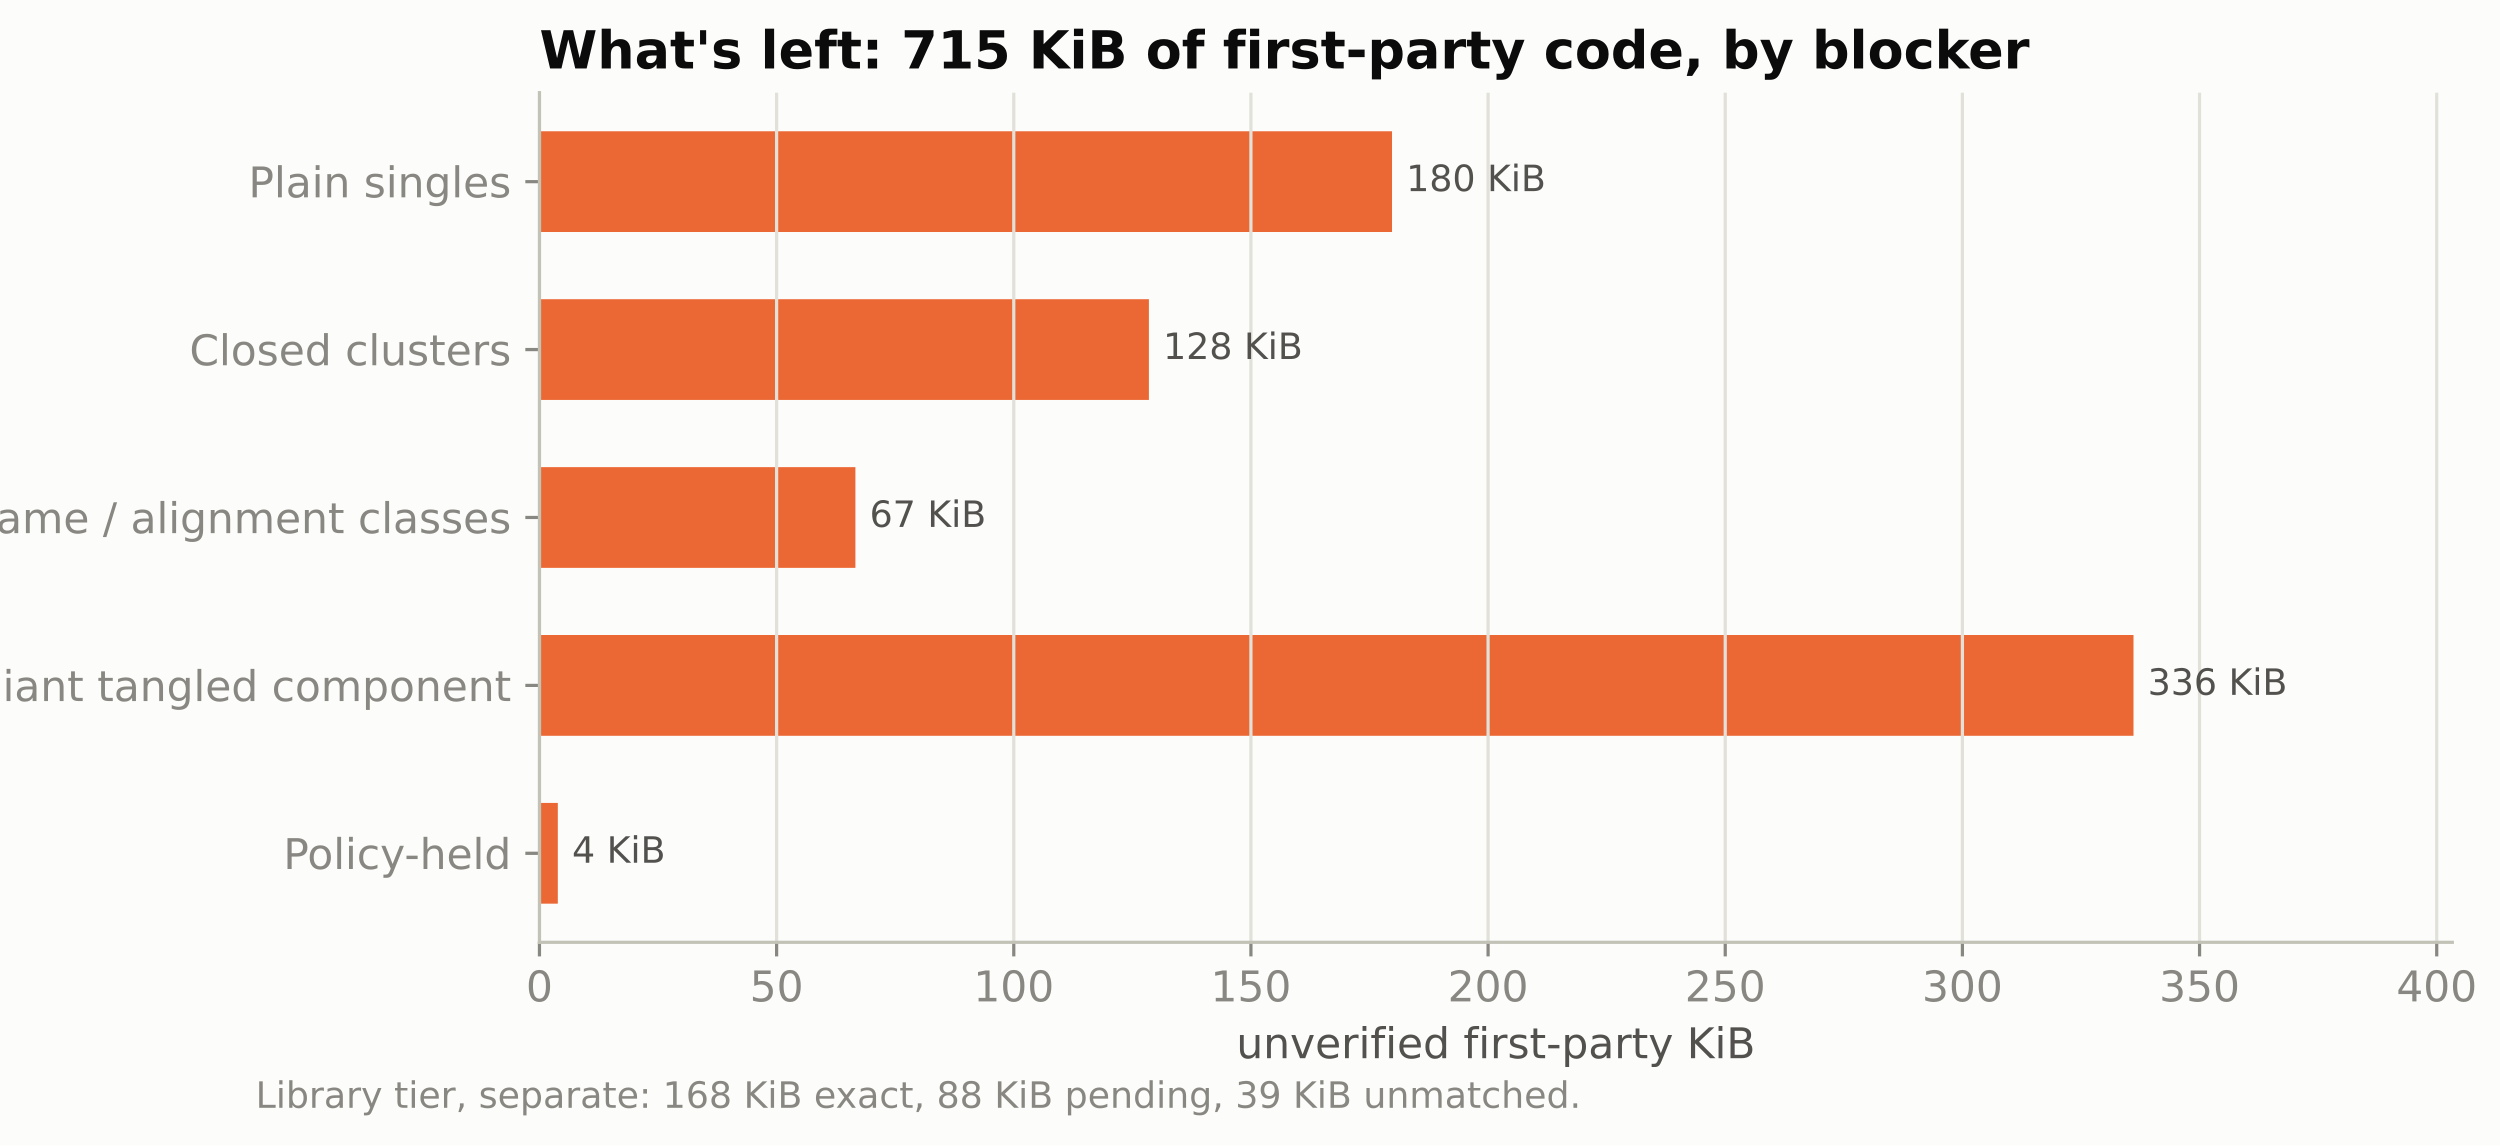
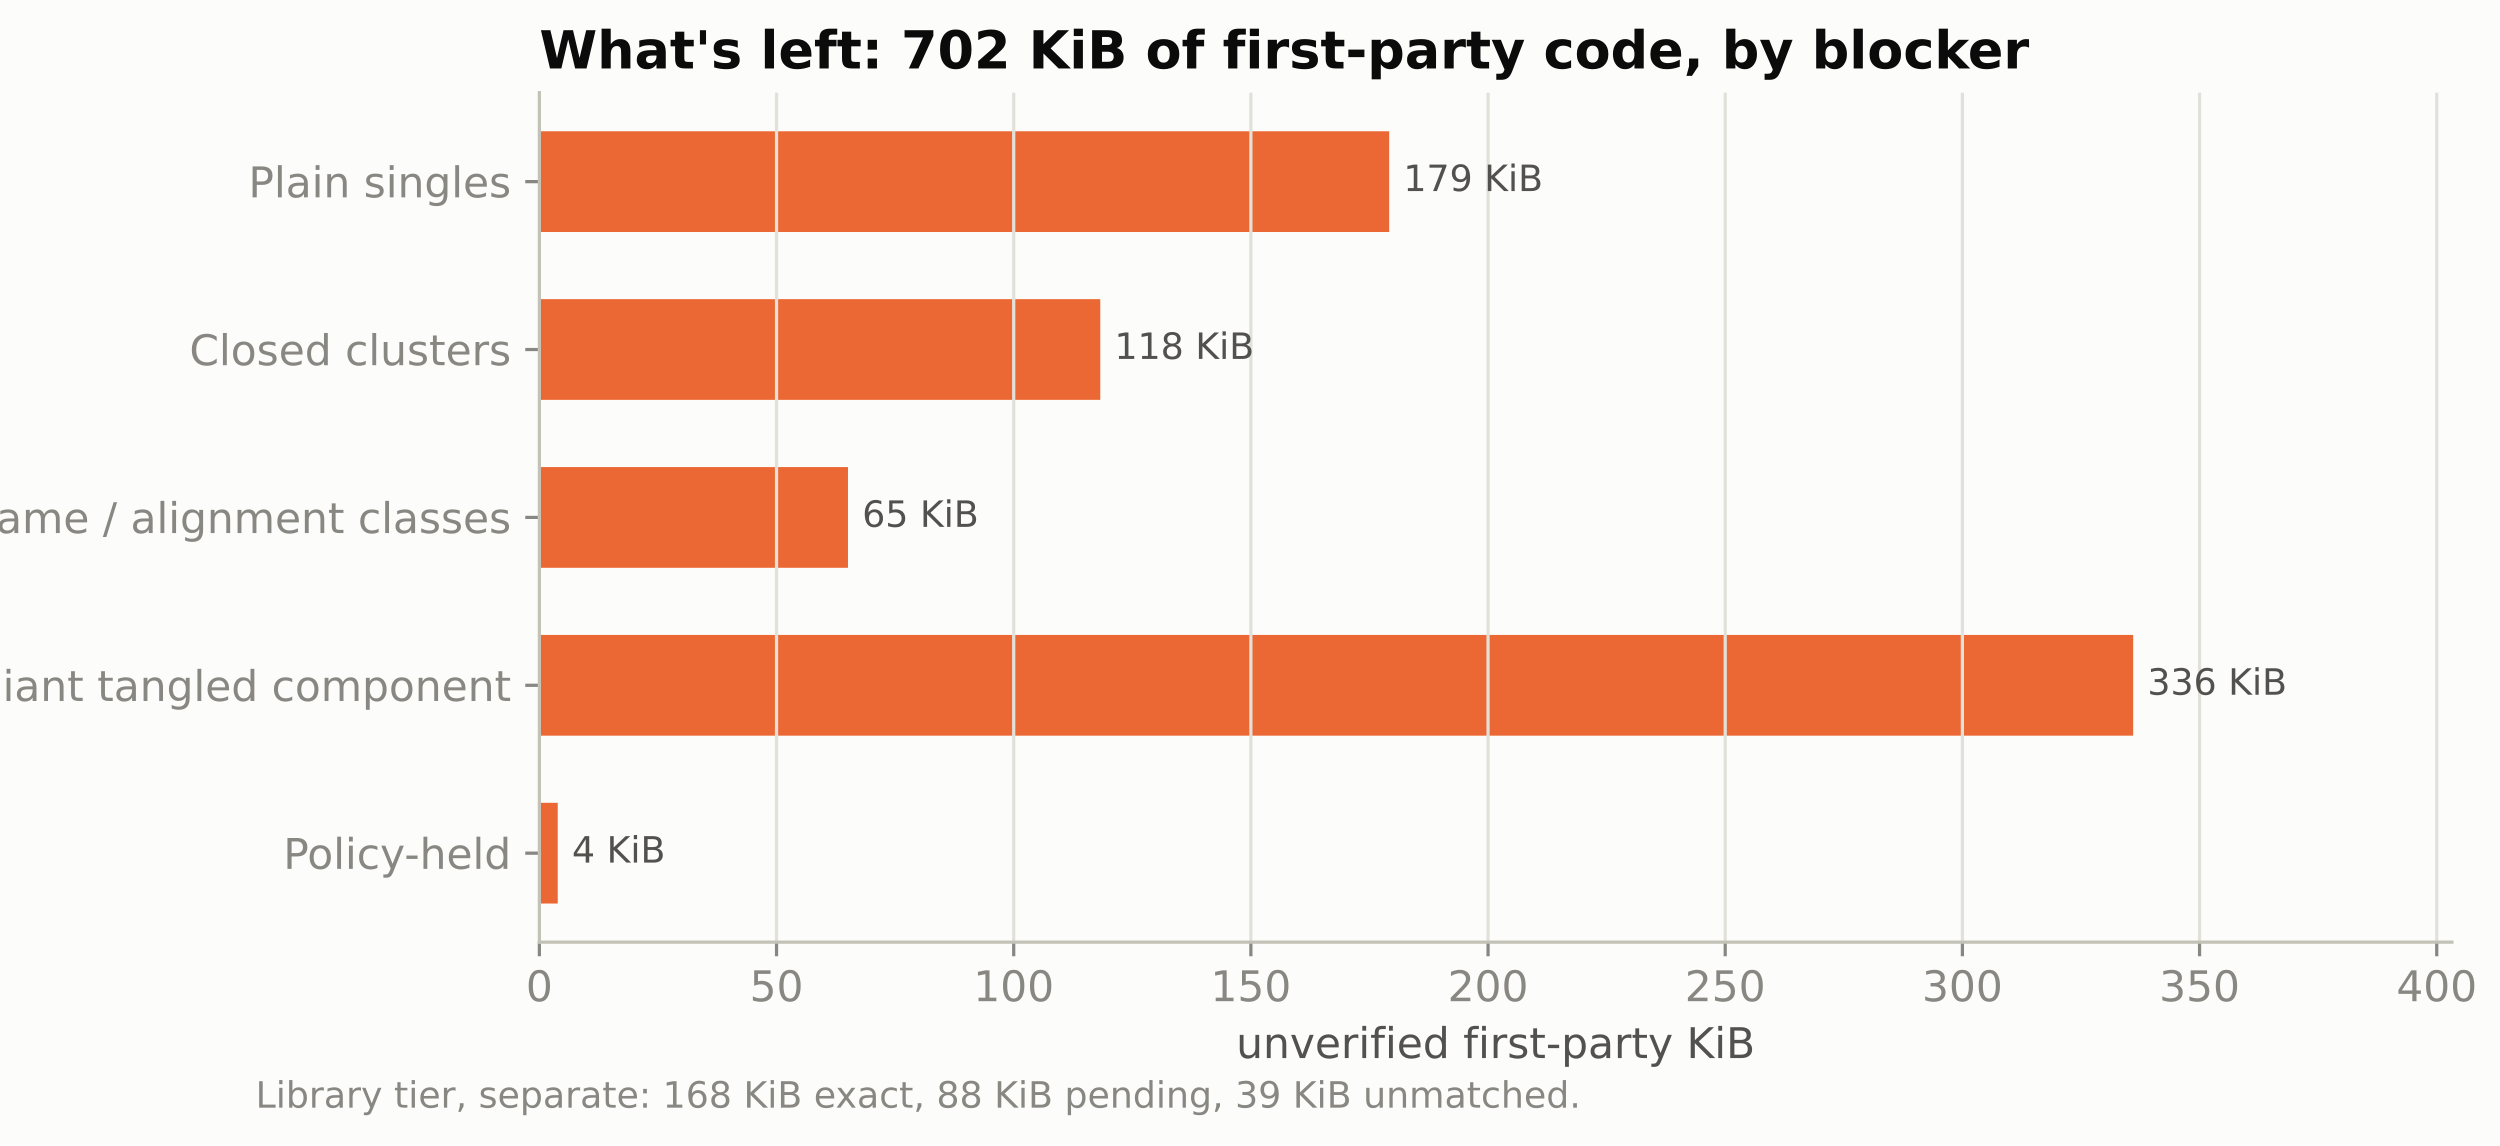
- <svg xmlns="http://www.w3.org/2000/svg" xmlns:xlink="http://www.w3.org/1999/xlink" width="619.884pt" height="284.006pt" viewBox="0 0 619.884 284.006" version="1.1">
+ <svg xmlns="http://www.w3.org/2000/svg" xmlns:xlink="http://www.w3.org/1999/xlink" width="619.983pt" height="284.006pt" viewBox="0 0 619.983 284.006" version="1.1">
  <defs>
    <style type="text/css">*{stroke-linejoin: round; stroke-linecap: butt}</style>
  </defs>
  <g id="figure_1">
    <g id="patch_1">
-       <path d="M -0 284.006  L 619.884 284.006  L 619.884 0  L -0 0  z " style="fill: #fcfcfb" />
+       <path d="M -0 284.006  L 619.983 284.006  L 619.983 0  L -0 0  z " style="fill: #fcfcfb" />
    </g>
    <g id="axes_1">
      <g id="patch_2">
        <path d="M 133.759 233.648  L 608.059 233.648  L 608.059 22.976  L 133.759 22.976  z " style="fill: #fcfcfb" />
      </g>
      <g id="patch_3">
-         <path d="M 133.759 224.072  L 138.313 224.072  L 138.313 199.092  L 133.759 199.092  z " clip-path="url(#pe3470cc458)" style="fill: #eb6834" />
+         <path d="M 133.759 224.072  L 138.314 224.072  L 138.314 199.092  L 133.759 199.092  z " clip-path="url(#pe3470cc458)" style="fill: #eb6834" />
      </g>
      <g id="patch_4">
        <path d="M 133.759 182.438  L 529.009 182.438  L 529.009 157.457  L 133.759 157.457  z " clip-path="url(#pe3470cc458)" style="fill: #eb6834" />
      </g>
      <g id="patch_5">
-         <path d="M 133.759 140.803  L 212.101 140.803  L 212.101 115.822  L 133.759 115.822  z " clip-path="url(#pe3470cc458)" style="fill: #eb6834" />
+         <path d="M 133.759 140.803  L 210.294 140.803  L 210.294 115.822  L 133.759 115.822  z " clip-path="url(#pe3470cc458)" style="fill: #eb6834" />
      </g>
      <g id="patch_6">
-         <path d="M 133.759 99.168  L 284.876 99.168  L 284.876 74.187  L 133.759 74.187  z " clip-path="url(#pe3470cc458)" style="fill: #eb6834" />
+         <path d="M 133.759 99.168  L 272.861 99.168  L 272.861 74.187  L 133.759 74.187  z " clip-path="url(#pe3470cc458)" style="fill: #eb6834" />
      </g>
      <g id="patch_7">
-         <path d="M 133.759 57.533  L 345.155 57.533  L 345.155 32.552  L 133.759 32.552  z " clip-path="url(#pe3470cc458)" style="fill: #eb6834" />
+         <path d="M 133.759 57.533  L 344.508 57.533  L 344.508 32.552  L 133.759 32.552  z " clip-path="url(#pe3470cc458)" style="fill: #eb6834" />
      </g>
      <g id="matplotlib.axis_1">
        <g id="xtick_1">
          <g id="line2d_1">
            <path d="M 133.759 233.648  L 133.759 22.976  " clip-path="url(#pe3470cc458)" style="fill: none; stroke: #e1e0d9; stroke-width: 0.8; stroke-linecap: square" />
          </g>
          <g id="line2d_2">
            <defs>
              <path id="mc9588ca993" d="M 0 0  L 0 3.5  " style="stroke: #898781; stroke-width: 0.8" />
            </defs>
            <g>
              <use xlink:href="#mc9588ca993" x="133.759" y="233.648" style="fill: #898781; stroke: #898781; stroke-width: 0.8" />
            </g>
          </g>
          <g id="text_1">
            <text style="font-size: 10.5px; font-family: 'Segoe UI', 'DejaVu Sans', 'Bitstream Vera Sans', 'Computer Modern Sans Serif', 'Lucida Grande', 'Verdana', 'Geneva', 'Lucid', 'Arial', 'Helvetica', 'Avant Garde', sans-serif; text-anchor: middle; fill: #898781" x="133.759" y="248.293" transform="rotate(-0 133.7589 248.2927)">0</text>
          </g>
        </g>
        <g id="xtick_2">
          <g id="line2d_3">
-             <path d="M 192.563 233.648  L 192.563 22.976  " clip-path="url(#pe3470cc458)" style="fill: none; stroke: #e1e0d9; stroke-width: 0.8; stroke-linecap: square" />
+             <path d="M 192.576 233.648  L 192.576 22.976  " clip-path="url(#pe3470cc458)" style="fill: none; stroke: #e1e0d9; stroke-width: 0.8; stroke-linecap: square" />
          </g>
          <g id="line2d_4">
            <g>
-               <use xlink:href="#mc9588ca993" x="192.563" y="233.648" style="fill: #898781; stroke: #898781; stroke-width: 0.8" />
+               <use xlink:href="#mc9588ca993" x="192.576" y="233.648" style="fill: #898781; stroke: #898781; stroke-width: 0.8" />
            </g>
          </g>
          <g id="text_2">
-             <text style="font-size: 10.5px; font-family: 'Segoe UI', 'DejaVu Sans', 'Bitstream Vera Sans', 'Computer Modern Sans Serif', 'Lucida Grande', 'Verdana', 'Geneva', 'Lucid', 'Arial', 'Helvetica', 'Avant Garde', sans-serif; text-anchor: middle; fill: #898781" x="192.563" y="248.293" transform="rotate(-0 192.5632 248.2927)">50</text>
+             <text style="font-size: 10.5px; font-family: 'Segoe UI', 'DejaVu Sans', 'Bitstream Vera Sans', 'Computer Modern Sans Serif', 'Lucida Grande', 'Verdana', 'Geneva', 'Lucid', 'Arial', 'Helvetica', 'Avant Garde', sans-serif; text-anchor: middle; fill: #898781" x="192.576" y="248.293" transform="rotate(-0 192.5757 248.2927)">50</text>
          </g>
        </g>
        <g id="xtick_3">
          <g id="line2d_5">
-             <path d="M 251.368 233.648  L 251.368 22.976  " clip-path="url(#pe3470cc458)" style="fill: none; stroke: #e1e0d9; stroke-width: 0.8; stroke-linecap: square" />
+             <path d="M 251.392 233.648  L 251.392 22.976  " clip-path="url(#pe3470cc458)" style="fill: none; stroke: #e1e0d9; stroke-width: 0.8; stroke-linecap: square" />
          </g>
          <g id="line2d_6">
            <g>
-               <use xlink:href="#mc9588ca993" x="251.368" y="233.648" style="fill: #898781; stroke: #898781; stroke-width: 0.8" />
+               <use xlink:href="#mc9588ca993" x="251.392" y="233.648" style="fill: #898781; stroke: #898781; stroke-width: 0.8" />
            </g>
          </g>
          <g id="text_3">
-             <text style="font-size: 10.5px; font-family: 'Segoe UI', 'DejaVu Sans', 'Bitstream Vera Sans', 'Computer Modern Sans Serif', 'Lucida Grande', 'Verdana', 'Geneva', 'Lucid', 'Arial', 'Helvetica', 'Avant Garde', sans-serif; text-anchor: middle; fill: #898781" x="251.368" y="248.293" transform="rotate(-0 251.3675 248.2927)">100</text>
+             <text style="font-size: 10.5px; font-family: 'Segoe UI', 'DejaVu Sans', 'Bitstream Vera Sans', 'Computer Modern Sans Serif', 'Lucida Grande', 'Verdana', 'Geneva', 'Lucid', 'Arial', 'Helvetica', 'Avant Garde', sans-serif; text-anchor: middle; fill: #898781" x="251.392" y="248.293" transform="rotate(-0 251.3925 248.2927)">100</text>
          </g>
        </g>
        <g id="xtick_4">
          <g id="line2d_7">
-             <path d="M 310.172 233.648  L 310.172 22.976  " clip-path="url(#pe3470cc458)" style="fill: none; stroke: #e1e0d9; stroke-width: 0.8; stroke-linecap: square" />
+             <path d="M 310.209 233.648  L 310.209 22.976  " clip-path="url(#pe3470cc458)" style="fill: none; stroke: #e1e0d9; stroke-width: 0.8; stroke-linecap: square" />
          </g>
          <g id="line2d_8">
            <g>
-               <use xlink:href="#mc9588ca993" x="310.172" y="233.648" style="fill: #898781; stroke: #898781; stroke-width: 0.8" />
+               <use xlink:href="#mc9588ca993" x="310.209" y="233.648" style="fill: #898781; stroke: #898781; stroke-width: 0.8" />
            </g>
          </g>
          <g id="text_4">
-             <text style="font-size: 10.5px; font-family: 'Segoe UI', 'DejaVu Sans', 'Bitstream Vera Sans', 'Computer Modern Sans Serif', 'Lucida Grande', 'Verdana', 'Geneva', 'Lucid', 'Arial', 'Helvetica', 'Avant Garde', sans-serif; text-anchor: middle; fill: #898781" x="310.172" y="248.293" transform="rotate(-0 310.1719 248.2927)">150</text>
+             <text style="font-size: 10.5px; font-family: 'Segoe UI', 'DejaVu Sans', 'Bitstream Vera Sans', 'Computer Modern Sans Serif', 'Lucida Grande', 'Verdana', 'Geneva', 'Lucid', 'Arial', 'Helvetica', 'Avant Garde', sans-serif; text-anchor: middle; fill: #898781" x="310.209" y="248.293" transform="rotate(-0 310.2093 248.2927)">150</text>
          </g>
        </g>
        <g id="xtick_5">
          <g id="line2d_9">
-             <path d="M 368.976 233.648  L 368.976 22.976  " clip-path="url(#pe3470cc458)" style="fill: none; stroke: #e1e0d9; stroke-width: 0.8; stroke-linecap: square" />
+             <path d="M 369.026 233.648  L 369.026 22.976  " clip-path="url(#pe3470cc458)" style="fill: none; stroke: #e1e0d9; stroke-width: 0.8; stroke-linecap: square" />
          </g>
          <g id="line2d_10">
            <g>
-               <use xlink:href="#mc9588ca993" x="368.976" y="233.648" style="fill: #898781; stroke: #898781; stroke-width: 0.8" />
+               <use xlink:href="#mc9588ca993" x="369.026" y="233.648" style="fill: #898781; stroke: #898781; stroke-width: 0.8" />
            </g>
          </g>
          <g id="text_5">
-             <text style="font-size: 10.5px; font-family: 'Segoe UI', 'DejaVu Sans', 'Bitstream Vera Sans', 'Computer Modern Sans Serif', 'Lucida Grande', 'Verdana', 'Geneva', 'Lucid', 'Arial', 'Helvetica', 'Avant Garde', sans-serif; text-anchor: middle; fill: #898781" x="368.976" y="248.293" transform="rotate(-0 368.9762 248.2927)">200</text>
+             <text style="font-size: 10.5px; font-family: 'Segoe UI', 'DejaVu Sans', 'Bitstream Vera Sans', 'Computer Modern Sans Serif', 'Lucida Grande', 'Verdana', 'Geneva', 'Lucid', 'Arial', 'Helvetica', 'Avant Garde', sans-serif; text-anchor: middle; fill: #898781" x="369.026" y="248.293" transform="rotate(-0 369.0261 248.2927)">200</text>
          </g>
        </g>
        <g id="xtick_6">
          <g id="line2d_11">
-             <path d="M 427.78 233.648  L 427.78 22.976  " clip-path="url(#pe3470cc458)" style="fill: none; stroke: #e1e0d9; stroke-width: 0.8; stroke-linecap: square" />
+             <path d="M 427.843 233.648  L 427.843 22.976  " clip-path="url(#pe3470cc458)" style="fill: none; stroke: #e1e0d9; stroke-width: 0.8; stroke-linecap: square" />
          </g>
          <g id="line2d_12">
            <g>
-               <use xlink:href="#mc9588ca993" x="427.78" y="233.648" style="fill: #898781; stroke: #898781; stroke-width: 0.8" />
+               <use xlink:href="#mc9588ca993" x="427.843" y="233.648" style="fill: #898781; stroke: #898781; stroke-width: 0.8" />
            </g>
          </g>
          <g id="text_6">
-             <text style="font-size: 10.5px; font-family: 'Segoe UI', 'DejaVu Sans', 'Bitstream Vera Sans', 'Computer Modern Sans Serif', 'Lucida Grande', 'Verdana', 'Geneva', 'Lucid', 'Arial', 'Helvetica', 'Avant Garde', sans-serif; text-anchor: middle; fill: #898781" x="427.78" y="248.293" transform="rotate(-0 427.7805 248.2927)">250</text>
+             <text style="font-size: 10.5px; font-family: 'Segoe UI', 'DejaVu Sans', 'Bitstream Vera Sans', 'Computer Modern Sans Serif', 'Lucida Grande', 'Verdana', 'Geneva', 'Lucid', 'Arial', 'Helvetica', 'Avant Garde', sans-serif; text-anchor: middle; fill: #898781" x="427.843" y="248.293" transform="rotate(-0 427.8429 248.2927)">250</text>
          </g>
        </g>
        <g id="xtick_7">
          <g id="line2d_13">
-             <path d="M 486.585 233.648  L 486.585 22.976  " clip-path="url(#pe3470cc458)" style="fill: none; stroke: #e1e0d9; stroke-width: 0.8; stroke-linecap: square" />
+             <path d="M 486.66 233.648  L 486.66 22.976  " clip-path="url(#pe3470cc458)" style="fill: none; stroke: #e1e0d9; stroke-width: 0.8; stroke-linecap: square" />
          </g>
          <g id="line2d_14">
            <g>
-               <use xlink:href="#mc9588ca993" x="486.585" y="233.648" style="fill: #898781; stroke: #898781; stroke-width: 0.8" />
+               <use xlink:href="#mc9588ca993" x="486.66" y="233.648" style="fill: #898781; stroke: #898781; stroke-width: 0.8" />
            </g>
          </g>
          <g id="text_7">
-             <text style="font-size: 10.5px; font-family: 'Segoe UI', 'DejaVu Sans', 'Bitstream Vera Sans', 'Computer Modern Sans Serif', 'Lucida Grande', 'Verdana', 'Geneva', 'Lucid', 'Arial', 'Helvetica', 'Avant Garde', sans-serif; text-anchor: middle; fill: #898781" x="486.585" y="248.293" transform="rotate(-0 486.5848 248.2927)">300</text>
+             <text style="font-size: 10.5px; font-family: 'Segoe UI', 'DejaVu Sans', 'Bitstream Vera Sans', 'Computer Modern Sans Serif', 'Lucida Grande', 'Verdana', 'Geneva', 'Lucid', 'Arial', 'Helvetica', 'Avant Garde', sans-serif; text-anchor: middle; fill: #898781" x="486.66" y="248.293" transform="rotate(-0 486.6597 248.2927)">300</text>
          </g>
        </g>
        <g id="xtick_8">
          <g id="line2d_15">
-             <path d="M 545.389 233.648  L 545.389 22.976  " clip-path="url(#pe3470cc458)" style="fill: none; stroke: #e1e0d9; stroke-width: 0.8; stroke-linecap: square" />
+             <path d="M 545.476 233.648  L 545.476 22.976  " clip-path="url(#pe3470cc458)" style="fill: none; stroke: #e1e0d9; stroke-width: 0.8; stroke-linecap: square" />
          </g>
          <g id="line2d_16">
            <g>
-               <use xlink:href="#mc9588ca993" x="545.389" y="233.648" style="fill: #898781; stroke: #898781; stroke-width: 0.8" />
+               <use xlink:href="#mc9588ca993" x="545.476" y="233.648" style="fill: #898781; stroke: #898781; stroke-width: 0.8" />
            </g>
          </g>
          <g id="text_8">
-             <text style="font-size: 10.5px; font-family: 'Segoe UI', 'DejaVu Sans', 'Bitstream Vera Sans', 'Computer Modern Sans Serif', 'Lucida Grande', 'Verdana', 'Geneva', 'Lucid', 'Arial', 'Helvetica', 'Avant Garde', sans-serif; text-anchor: middle; fill: #898781" x="545.389" y="248.293" transform="rotate(-0 545.3891 248.2927)">350</text>
+             <text style="font-size: 10.5px; font-family: 'Segoe UI', 'DejaVu Sans', 'Bitstream Vera Sans', 'Computer Modern Sans Serif', 'Lucida Grande', 'Verdana', 'Geneva', 'Lucid', 'Arial', 'Helvetica', 'Avant Garde', sans-serif; text-anchor: middle; fill: #898781" x="545.476" y="248.293" transform="rotate(-0 545.4765 248.2927)">350</text>
          </g>
        </g>
        <g id="xtick_9">
          <g id="line2d_17">
-             <path d="M 604.193 233.648  L 604.193 22.976  " clip-path="url(#pe3470cc458)" style="fill: none; stroke: #e1e0d9; stroke-width: 0.8; stroke-linecap: square" />
+             <path d="M 604.293 233.648  L 604.293 22.976  " clip-path="url(#pe3470cc458)" style="fill: none; stroke: #e1e0d9; stroke-width: 0.8; stroke-linecap: square" />
          </g>
          <g id="line2d_18">
            <g>
-               <use xlink:href="#mc9588ca993" x="604.193" y="233.648" style="fill: #898781; stroke: #898781; stroke-width: 0.8" />
+               <use xlink:href="#mc9588ca993" x="604.293" y="233.648" style="fill: #898781; stroke: #898781; stroke-width: 0.8" />
            </g>
          </g>
          <g id="text_9">
-             <text style="font-size: 10.5px; font-family: 'Segoe UI', 'DejaVu Sans', 'Bitstream Vera Sans', 'Computer Modern Sans Serif', 'Lucida Grande', 'Verdana', 'Geneva', 'Lucid', 'Arial', 'Helvetica', 'Avant Garde', sans-serif; text-anchor: middle; fill: #898781" x="604.193" y="248.293" transform="rotate(-0 604.1934 248.2927)">400</text>
+             <text style="font-size: 10.5px; font-family: 'Segoe UI', 'DejaVu Sans', 'Bitstream Vera Sans', 'Computer Modern Sans Serif', 'Lucida Grande', 'Verdana', 'Geneva', 'Lucid', 'Arial', 'Helvetica', 'Avant Garde', sans-serif; text-anchor: middle; fill: #898781" x="604.293" y="248.293" transform="rotate(-0 604.2933 248.2927)">400</text>
          </g>
        </g>
        <g id="text_10">
          <text style="font-size: 10.5px; font-family: 'Segoe UI', 'DejaVu Sans', 'Bitstream Vera Sans', 'Computer Modern Sans Serif', 'Lucida Grande', 'Verdana', 'Geneva', 'Lucid', 'Arial', 'Helvetica', 'Avant Garde', sans-serif; text-anchor: middle; fill: #52514e" x="370.909" y="262.387" transform="rotate(-0 370.9089 262.3873)">unverified first-party KiB</text>
        </g>
      </g>
      <g id="matplotlib.axis_2">
        <g id="ytick_1">
          <g id="line2d_19">
            <defs>
              <path id="mee49852863" d="M 0 0  L -3.5 0  " style="stroke: #898781; stroke-width: 0.8" />
            </defs>
            <g>
              <use xlink:href="#mee49852863" x="133.759" y="211.582" style="fill: #898781; stroke: #898781; stroke-width: 0.8" />
            </g>
          </g>
          <g id="text_11">
            <text style="font-size: 10.5px; font-family: 'Segoe UI', 'DejaVu Sans', 'Bitstream Vera Sans', 'Computer Modern Sans Serif', 'Lucida Grande', 'Verdana', 'Geneva', 'Lucid', 'Arial', 'Helvetica', 'Avant Garde', sans-serif; text-anchor: end; fill: #898781" x="126.759" y="215.469" transform="rotate(-0 126.7589 215.4686)">Policy-held</text>
          </g>
        </g>
        <g id="ytick_2">
          <g id="line2d_20">
            <g>
              <use xlink:href="#mee49852863" x="133.759" y="169.947" style="fill: #898781; stroke: #898781; stroke-width: 0.8" />
            </g>
          </g>
          <g id="text_12">
            <text style="font-size: 10.5px; font-family: 'Segoe UI', 'DejaVu Sans', 'Bitstream Vera Sans', 'Computer Modern Sans Serif', 'Lucida Grande', 'Verdana', 'Geneva', 'Lucid', 'Arial', 'Helvetica', 'Avant Garde', sans-serif; text-anchor: end; fill: #898781" x="126.759" y="173.834" transform="rotate(-0 126.7589 173.8338)">Giant tangled component</text>
          </g>
        </g>
        <g id="ytick_3">
          <g id="line2d_21">
            <g>
              <use xlink:href="#mee49852863" x="133.759" y="128.312" style="fill: #898781; stroke: #898781; stroke-width: 0.8" />
            </g>
          </g>
          <g id="text_13">
            <text style="font-size: 10.5px; font-family: 'Segoe UI', 'DejaVu Sans', 'Bitstream Vera Sans', 'Computer Modern Sans Serif', 'Lucida Grande', 'Verdana', 'Geneva', 'Lucid', 'Arial', 'Helvetica', 'Avant Garde', sans-serif; text-anchor: end; fill: #898781" x="126.759" y="132.199" transform="rotate(-0 126.7589 132.199)">Frame / alignment classes</text>
          </g>
        </g>
        <g id="ytick_4">
          <g id="line2d_22">
            <g>
              <use xlink:href="#mee49852863" x="133.759" y="86.678" style="fill: #898781; stroke: #898781; stroke-width: 0.8" />
            </g>
          </g>
          <g id="text_14">
            <text style="font-size: 10.5px; font-family: 'Segoe UI', 'DejaVu Sans', 'Bitstream Vera Sans', 'Computer Modern Sans Serif', 'Lucida Grande', 'Verdana', 'Geneva', 'Lucid', 'Arial', 'Helvetica', 'Avant Garde', sans-serif; text-anchor: end; fill: #898781" x="126.759" y="90.564" transform="rotate(-0 126.7589 90.56426)">Closed clusters</text>
          </g>
        </g>
        <g id="ytick_5">
          <g id="line2d_23">
            <g>
              <use xlink:href="#mee49852863" x="133.759" y="45.043" style="fill: #898781; stroke: #898781; stroke-width: 0.8" />
            </g>
          </g>
          <g id="text_15">
            <text style="font-size: 10.5px; font-family: 'Segoe UI', 'DejaVu Sans', 'Bitstream Vera Sans', 'Computer Modern Sans Serif', 'Lucida Grande', 'Verdana', 'Geneva', 'Lucid', 'Arial', 'Helvetica', 'Avant Garde', sans-serif; text-anchor: end; fill: #898781" x="126.759" y="48.929" transform="rotate(-0 126.7589 48.92948)">Plain singles</text>
          </g>
        </g>
      </g>
      <g id="patch_8">
        <path d="M 133.759 233.648  L 133.759 22.976  " style="fill: none; stroke: #c3c2b7; stroke-width: 0.8; stroke-linejoin: miter; stroke-linecap: square" />
      </g>
      <g id="patch_9">
        <path d="M 133.759 233.648  L 608.059 233.648  " style="fill: none; stroke: #c3c2b7; stroke-width: 0.8; stroke-linejoin: miter; stroke-linecap: square" />
      </g>
      <g id="text_16">
-         <text style="font-size: 9px; font-family: 'Segoe UI', 'DejaVu Sans', 'Bitstream Vera Sans', 'Computer Modern Sans Serif', 'Lucida Grande', 'Verdana', 'Geneva', 'Lucid', 'Arial', 'Helvetica', 'Avant Garde', sans-serif; text-anchor: start; fill: #52514e" x="141.841" y="213.924" transform="rotate(-0 141.8411 213.9242)">4 KiB</text>
+         <text style="font-size: 9px; font-family: 'Segoe UI', 'DejaVu Sans', 'Bitstream Vera Sans', 'Computer Modern Sans Serif', 'Lucida Grande', 'Verdana', 'Geneva', 'Lucid', 'Arial', 'Helvetica', 'Avant Garde', sans-serif; text-anchor: start; fill: #52514e" x="141.843" y="213.924" transform="rotate(-0 141.8428 213.9242)">4 KiB</text>
      </g>
      <g id="text_17">
-         <text style="font-size: 9px; font-family: 'Segoe UI', 'DejaVu Sans', 'Bitstream Vera Sans', 'Computer Modern Sans Serif', 'Lucida Grande', 'Verdana', 'Geneva', 'Lucid', 'Arial', 'Helvetica', 'Avant Garde', sans-serif; text-anchor: start; fill: #52514e" x="532.537" y="172.289" transform="rotate(-0 532.5372 172.2894)">336 KiB</text>
+         <text style="font-size: 9px; font-family: 'Segoe UI', 'DejaVu Sans', 'Bitstream Vera Sans', 'Computer Modern Sans Serif', 'Lucida Grande', 'Verdana', 'Geneva', 'Lucid', 'Arial', 'Helvetica', 'Avant Garde', sans-serif; text-anchor: start; fill: #52514e" x="532.538" y="172.289" transform="rotate(-0 532.5379 172.2894)">336 KiB</text>
      </g>
      <g id="text_18">
-         <text style="font-size: 9px; font-family: 'Segoe UI', 'DejaVu Sans', 'Bitstream Vera Sans', 'Computer Modern Sans Serif', 'Lucida Grande', 'Verdana', 'Geneva', 'Lucid', 'Arial', 'Helvetica', 'Avant Garde', sans-serif; text-anchor: start; fill: #52514e" x="215.629" y="130.655" transform="rotate(-0 215.629 130.6546)">67 KiB</text>
+         <text style="font-size: 9px; font-family: 'Segoe UI', 'DejaVu Sans', 'Bitstream Vera Sans', 'Computer Modern Sans Serif', 'Lucida Grande', 'Verdana', 'Geneva', 'Lucid', 'Arial', 'Helvetica', 'Avant Garde', sans-serif; text-anchor: start; fill: #52514e" x="213.823" y="130.655" transform="rotate(-0 213.8233 130.6546)">65 KiB</text>
      </g>
      <g id="text_19">
-         <text style="font-size: 9px; font-family: 'Segoe UI', 'DejaVu Sans', 'Bitstream Vera Sans', 'Computer Modern Sans Serif', 'Lucida Grande', 'Verdana', 'Geneva', 'Lucid', 'Arial', 'Helvetica', 'Avant Garde', sans-serif; text-anchor: start; fill: #52514e" x="288.404" y="89.02" transform="rotate(-0 288.4039 89.01982)">128 KiB</text>
+         <text style="font-size: 9px; font-family: 'Segoe UI', 'DejaVu Sans', 'Bitstream Vera Sans', 'Computer Modern Sans Serif', 'Lucida Grande', 'Verdana', 'Geneva', 'Lucid', 'Arial', 'Helvetica', 'Avant Garde', sans-serif; text-anchor: start; fill: #52514e" x="276.39" y="89.02" transform="rotate(-0 276.3896 89.01982)">118 KiB</text>
      </g>
      <g id="text_20">
-         <text style="font-size: 9px; font-family: 'Segoe UI', 'DejaVu Sans', 'Bitstream Vera Sans', 'Computer Modern Sans Serif', 'Lucida Grande', 'Verdana', 'Geneva', 'Lucid', 'Arial', 'Helvetica', 'Avant Garde', sans-serif; text-anchor: start; fill: #52514e" x="348.683" y="47.385" transform="rotate(-0 348.6829 47.38504)">180 KiB</text>
+         <text style="font-size: 9px; font-family: 'Segoe UI', 'DejaVu Sans', 'Bitstream Vera Sans', 'Computer Modern Sans Serif', 'Lucida Grande', 'Verdana', 'Geneva', 'Lucid', 'Arial', 'Helvetica', 'Avant Garde', sans-serif; text-anchor: start; fill: #52514e" x="348.037" y="47.385" transform="rotate(-0 348.037 47.38504)">179 KiB</text>
      </g>
      <g id="text_21">
-         <text style="font-weight: 700; font-size: 13px; font-family: 'Segoe UI', 'DejaVu Sans', 'Bitstream Vera Sans', 'Computer Modern Sans Serif', 'Lucida Grande', 'Verdana', 'Geneva', 'Lucid', 'Arial', 'Helvetica', 'Avant Garde', sans-serif; text-anchor: start; fill: #0b0b0b" x="133.759" y="16.976" transform="rotate(-0 133.7589 16.97641)">What's left: 715 KiB of first-party code, by blocker</text>
+         <text style="font-weight: 700; font-size: 13px; font-family: 'Segoe UI', 'DejaVu Sans', 'Bitstream Vera Sans', 'Computer Modern Sans Serif', 'Lucida Grande', 'Verdana', 'Geneva', 'Lucid', 'Arial', 'Helvetica', 'Avant Garde', sans-serif; text-anchor: start; fill: #0b0b0b" x="133.759" y="16.976" transform="rotate(-0 133.7589 16.97641)">What's left: 702 KiB of first-party code, by blocker</text>
      </g>
    </g>
    <g id="text_22">
      <text style="font-size: 9px; font-family: 'Segoe UI', 'DejaVu Sans', 'Bitstream Vera Sans', 'Computer Modern Sans Serif', 'Lucida Grande', 'Verdana', 'Geneva', 'Lucid', 'Arial', 'Helvetica', 'Avant Garde', sans-serif; text-anchor: start; fill: #898781" x="63.379" y="274.688" transform="rotate(-0 63.37891 274.6884)">Library tier, separate: 168 KiB exact, 88 KiB pending, 39 KiB unmatched.</text>
    </g>
  </g>
  <defs>
    <clipPath id="pe3470cc458">
      <rect x="133.759" y="22.976" width="474.3" height="210.672" />
    </clipPath>
  </defs>
</svg>
